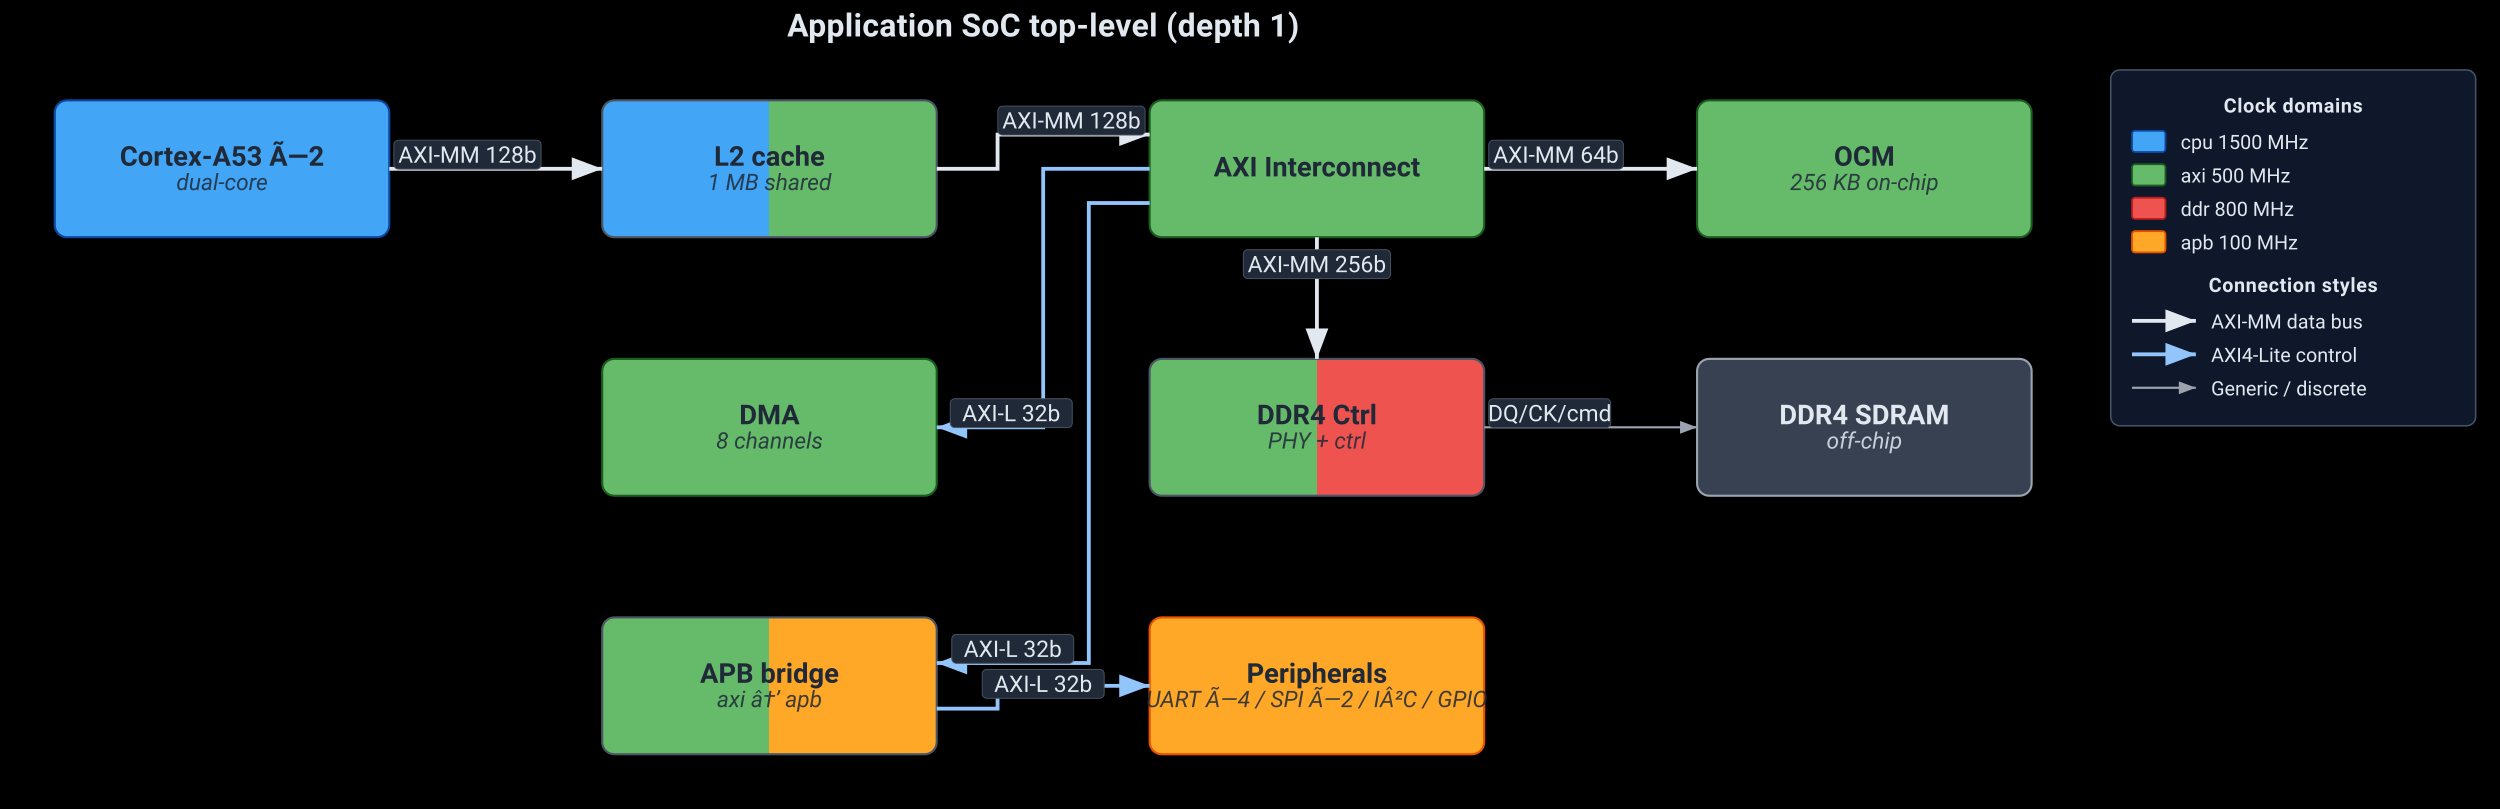
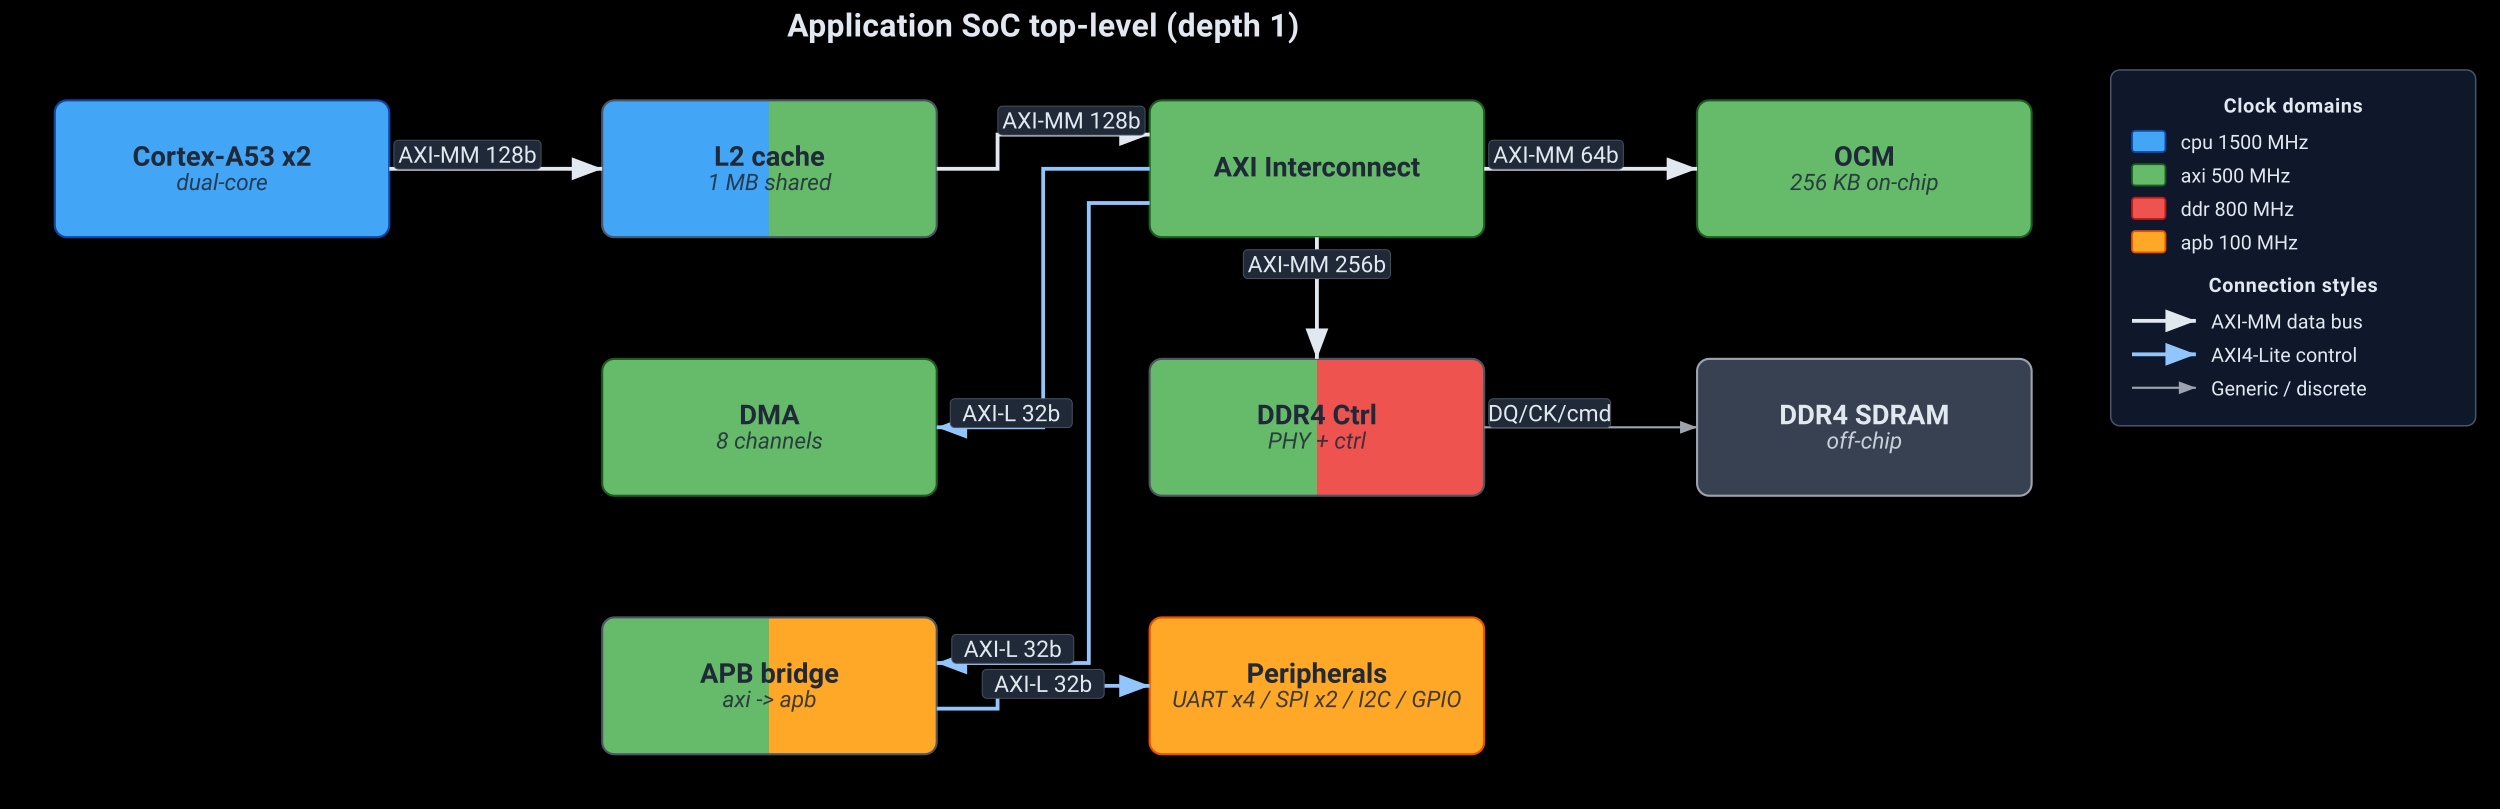
<svg xmlns="http://www.w3.org/2000/svg" width="1644" height="532" viewBox="0 0 1644 532" font-family="ui-sans-serif, system-ui, -apple-system, 'Segoe UI', Roboto, 'Helvetica Neue', Arial, sans-serif" style="background:#000000">
  <defs>
    <marker id="ah-solid" markerWidth="9" markerHeight="9" refX="8" refY="3" orient="auto">
      <path d="M0,0 L0,6 L8,3 z" fill="#e2e8f0" />
    </marker>
    <marker id="ah-thin" markerWidth="9" markerHeight="9" refX="8" refY="3" orient="auto">
      <path d="M0,0 L0,6 L8,3 z" fill="#9ca3af" />
    </marker>
    <marker id="ah-stream" markerWidth="9" markerHeight="9" refX="8" refY="3" orient="auto">
      <path d="M0,0 L0,6 L8,3 z" fill="#d9f99d" />
    </marker>
    <marker id="ah-axil" markerWidth="9" markerHeight="9" refX="8" refY="3" orient="auto">
      <path d="M0,0 L0,6 L8,3 z" fill="#93c5fd" />
    </marker>
    <marker id="ah-cdc" markerWidth="9" markerHeight="9" refX="8" refY="3" orient="auto">
      <path d="M0,0 L0,6 L8,3 z" fill="#d8b4fe" />
    </marker>
    <marker id="ah-open" markerWidth="9" markerHeight="9" refX="8" refY="3" orient="auto">
      <path d="M0.5,0.5 L0.5,5.5 L8,3 z" fill="#000000" stroke="#e2e8f0" stroke-width="1" />
    </marker>
    <linearGradient id="grad-l2" x1="0%" y1="0%" x2="100%" y2="0%">
      <stop offset="50%" stop-color="#42A5F5" />
      <stop offset="50%" stop-color="#66BB6A" />
    </linearGradient>
    <linearGradient id="grad-ddr_ctrl" x1="0%" y1="0%" x2="100%" y2="0%">
      <stop offset="50%" stop-color="#66BB6A" />
      <stop offset="50%" stop-color="#EF5350" />
    </linearGradient>
    <linearGradient id="grad-apb_br" x1="0%" y1="0%" x2="100%" y2="0%">
      <stop offset="50%" stop-color="#66BB6A" />
      <stop offset="50%" stop-color="#FFA726" />
    </linearGradient>
  </defs>
  <rect width="1644" height="532" fill="#000000" id="_canvas_bg" />
  <text x="686.0" y="24" text-anchor="middle" font-size="21" font-weight="600" fill="#e2e8f0" letter-spacing="0.2">Application SoC top-level (depth 1)</text>
  <rect id="cpu" x="36" y="66" width="220" height="90" fill="#42A5F5" stroke="#0D47A1" stroke-width="1.4" rx="8" />
-   <text x="146" y="109" text-anchor="middle" font-size="18" font-weight="600" fill="#1f2937">Cortex-A53 Ã—2</text>
+   <text x="146" y="109" text-anchor="middle" font-size="18" font-weight="600" fill="#1f2937">Cortex-A53 x2</text>
  <text x="146" y="125" text-anchor="middle" font-size="15" font-style="italic" fill="#1f2937" opacity="0.85">dual-core</text>
  <rect id="l2" x="396" y="66" width="220" height="90" fill="url(#grad-l2)" stroke="#4b5563" stroke-width="1.4" rx="8" />
  <text x="506" y="109" text-anchor="middle" font-size="18" font-weight="600" fill="#1f2937">L2 cache</text>
  <text x="506" y="125" text-anchor="middle" font-size="15" font-style="italic" fill="#1f2937" opacity="0.85">1 MB shared</text>
  <rect id="ic" x="756" y="66" width="220" height="90" fill="#66BB6A" stroke="#1B5E20" stroke-width="1.4" rx="8" />
  <text x="866" y="116" text-anchor="middle" font-size="18" font-weight="600" fill="#1f2937">AXI Interconnect</text>
  <rect id="sram" x="1116" y="66" width="220" height="90" fill="#66BB6A" stroke="#1B5E20" stroke-width="1.4" rx="8" />
  <text x="1226" y="109" text-anchor="middle" font-size="18" font-weight="600" fill="#1f2937">OCM</text>
  <text x="1226" y="125" text-anchor="middle" font-size="15" font-style="italic" fill="#1f2937" opacity="0.85">256 KB on-chip</text>
  <rect id="dma" x="396" y="236" width="220" height="90" fill="#66BB6A" stroke="#1B5E20" stroke-width="1.4" rx="8" />
  <text x="506" y="279" text-anchor="middle" font-size="18" font-weight="600" fill="#1f2937">DMA</text>
  <text x="506" y="295" text-anchor="middle" font-size="15" font-style="italic" fill="#1f2937" opacity="0.85">8 channels</text>
  <rect id="ddr_ctrl" x="756" y="236" width="220" height="90" fill="url(#grad-ddr_ctrl)" stroke="#4b5563" stroke-width="1.4" rx="8" />
  <text x="866" y="279" text-anchor="middle" font-size="18" font-weight="600" fill="#1f2937">DDR4 Ctrl</text>
  <text x="866" y="295" text-anchor="middle" font-size="15" font-style="italic" fill="#1f2937" opacity="0.85">PHY + ctrl</text>
  <rect id="ddr3" x="1116" y="236" width="220" height="90" fill="#374151" stroke="#9ca3af" stroke-width="1.4" rx="8" />
  <text x="1226" y="279" text-anchor="middle" font-size="18" font-weight="600" fill="#e2e8f0">DDR4 SDRAM</text>
  <text x="1226" y="295" text-anchor="middle" font-size="15" font-style="italic" fill="#e2e8f0" opacity="0.85">off-chip</text>
  <rect id="apb_br" x="396" y="406" width="220" height="90" fill="url(#grad-apb_br)" stroke="#4b5563" stroke-width="1.4" rx="8" />
  <text x="506" y="449" text-anchor="middle" font-size="18" font-weight="600" fill="#1f2937">APB bridge</text>
-   <text x="506" y="465" text-anchor="middle" font-size="15" font-style="italic" fill="#1f2937" opacity="0.85">axi â†’ apb</text>
+   <text x="506" y="465" text-anchor="middle" font-size="15" font-style="italic" fill="#1f2937" opacity="0.85">axi -&gt; apb</text>
  <rect id="periph" x="756" y="406" width="220" height="90" fill="#FFA726" stroke="#E65100" stroke-width="1.4" rx="8" />
  <text x="866" y="449" text-anchor="middle" font-size="18" font-weight="600" fill="#1f2937">Peripherals</text>
-   <text x="866" y="465" text-anchor="middle" font-size="15" font-style="italic" fill="#1f2937" opacity="0.85">UART Ã—4 / SPI Ã—2 / IÂ²C / GPIO</text>
+   <text x="866" y="465" text-anchor="middle" font-size="15" font-style="italic" fill="#1f2937" opacity="0.85">UART x4 / SPI x2 / I2C / GPIO</text>
  <path id="edge_cpu_to_l2" d="M 256.0,111.0 L 326.0,111.0 L 396.0,111.0" stroke="#e2e8f0" stroke-width="2.5" fill="none" marker-end="url(#ah-solid)" />
  <rect x="259.0" y="92.2" width="96.8" height="19.0" fill="#1f2937" stroke="#4b5563" stroke-width="0.6" rx="3" />
  <text x="307.4" y="107.0" text-anchor="middle" font-size="15" fill="#e2e8f0">AXI-MM 128b</text>
  <path id="edge_l2_to_ic" d="M 616.0,111.0 L 656.0,111.0 L 656.0,88.5 L 756.0,88.5" stroke="#e2e8f0" stroke-width="2.5" fill="none" marker-end="url(#ah-solid)" />
  <rect x="656.2" y="69.8" width="96.8" height="19.0" fill="#1f2937" stroke="#4b5563" stroke-width="0.6" rx="3" />
  <text x="704.6" y="84.5" text-anchor="middle" font-size="15" fill="#e2e8f0">AXI-MM 128b</text>
  <path id="edge_ic_to_sram" d="M 976.0,111.0 L 1046.0,111.0 L 1116.0,111.0" stroke="#e2e8f0" stroke-width="2.5" fill="none" marker-end="url(#ah-solid)" />
  <rect x="979.0" y="92.2" width="88.5" height="19.0" fill="#1f2937" stroke="#4b5563" stroke-width="0.6" rx="3" />
  <text x="1023.2" y="107.0" text-anchor="middle" font-size="15" fill="#e2e8f0">AXI-MM 64b</text>
  <path id="edge_ic_to_dma" d="M 756.0,111.0 L 686.0,111.0 L 686.0,281.0 L 616.0,281.0" stroke="#93c5fd" stroke-width="2.5" fill="none" marker-end="url(#ah-axil)" />
  <rect x="624.9" y="262.2" width="80.2" height="19.0" fill="#1f2937" stroke="#4b5563" stroke-width="0.6" rx="3" />
  <text x="665.0" y="277.0" text-anchor="middle" font-size="15" fill="#e2e8f0">AXI-L 32b</text>
  <path id="edge_ic_to_ddr_ctrl" d="M 866.0,156.0 L 866.0,196.0 L 866.0,236.0" stroke="#e2e8f0" stroke-width="2.5" fill="none" marker-end="url(#ah-solid)" />
  <rect x="817.6" y="164.2" width="96.8" height="19.0" fill="#1f2937" stroke="#4b5563" stroke-width="0.6" rx="3" />
  <text x="866.0" y="179.0" text-anchor="middle" font-size="15" fill="#e2e8f0">AXI-MM 256b</text>
  <path id="edge_ddr_ctrl_to_ddr3" d="M 976.0,281.0 L 1046.0,281.0 L 1116.0,281.0" stroke="#9ca3af" stroke-width="1.4" fill="none" marker-end="url(#ah-thin)" />
  <rect x="979.0" y="262.2" width="80.2" height="19.0" fill="#1f2937" stroke="#4b5563" stroke-width="0.6" rx="3" />
  <text x="1019.1" y="277.0" text-anchor="middle" font-size="15" fill="#e2e8f0">DQ/CK/cmd</text>
  <path id="edge_ic_to_apb_br" d="M 756.0,133.5 L 716.0,133.5 L 716.0,436.0 L 616.0,436.0" stroke="#93c5fd" stroke-width="2.5" fill="none" marker-end="url(#ah-axil)" />
  <rect x="625.9" y="417.2" width="80.2" height="19.0" fill="#1f2937" stroke="#4b5563" stroke-width="0.6" rx="3" />
  <text x="666.0" y="432.0" text-anchor="middle" font-size="15" fill="#e2e8f0">AXI-L 32b</text>
  <path id="edge_apb_br_to_periph" d="M 616.0,466.0 L 656.0,466.0 L 656.0,451.0 L 756.0,451.0" stroke="#93c5fd" stroke-width="2.5" fill="none" marker-end="url(#ah-axil)" />
  <rect x="645.9" y="440.2" width="80.2" height="19.0" fill="#1f2937" stroke="#4b5563" stroke-width="0.6" rx="3" />
  <text x="686.0" y="455.0" text-anchor="middle" font-size="15" fill="#e2e8f0">AXI-L 32b</text>
  <rect id="legend_card" x="1388" y="46" width="240" height="234" fill="#0f172a" stroke="#475569" stroke-width="1" rx="6" />
  <text x="1508" y="74" text-anchor="middle" font-size="13" font-weight="700" fill="#e2e8f0" letter-spacing="0.4">Clock domains</text>
  <rect x="1402" y="86" width="22" height="14" fill="#42A5F5" stroke="#0D47A1" stroke-width="1.2" rx="2" />
  <text x="1434" y="98" font-size="13" fill="#e2e8f0">cpu  1500 MHz</text>
  <rect x="1402" y="108" width="22" height="14" fill="#66BB6A" stroke="#1B5E20" stroke-width="1.2" rx="2" />
  <text x="1434" y="120" font-size="13" fill="#e2e8f0">axi  500 MHz</text>
  <rect x="1402" y="130" width="22" height="14" fill="#EF5350" stroke="#B71C1C" stroke-width="1.2" rx="2" />
  <text x="1434" y="142" font-size="13" fill="#e2e8f0">ddr  800 MHz</text>
  <rect x="1402" y="152" width="22" height="14" fill="#FFA726" stroke="#E65100" stroke-width="1.2" rx="2" />
  <text x="1434" y="164" font-size="13" fill="#e2e8f0">apb  100 MHz</text>
  <text x="1508" y="192" text-anchor="middle" font-size="13" font-weight="700" fill="#e2e8f0" letter-spacing="0.4">Connection styles</text>
  <path id="legend-arrow-axi-mm" d="M 1402,211.0 L 1444,211.0" stroke="#e2e8f0" stroke-width="2.5" fill="none" marker-end="url(#ah-solid)" />
  <text x="1454" y="216" font-size="13" fill="#e2e8f0">AXI-MM data bus</text>
  <path id="legend-arrow-axi-lite" d="M 1402,233.0 L 1444,233.0" stroke="#93c5fd" stroke-width="2.5" fill="none" marker-end="url(#ah-axil)" />
  <text x="1454" y="238" font-size="13" fill="#e2e8f0">AXI4-Lite control</text>
  <path id="legend-arrow-generic" d="M 1402,255.0 L 1444,255.0" stroke="#9ca3af" stroke-width="1.4" fill="none" marker-end="url(#ah-thin)" />
  <text x="1454" y="260" font-size="13" fill="#e2e8f0">Generic / discrete</text>
</svg>
